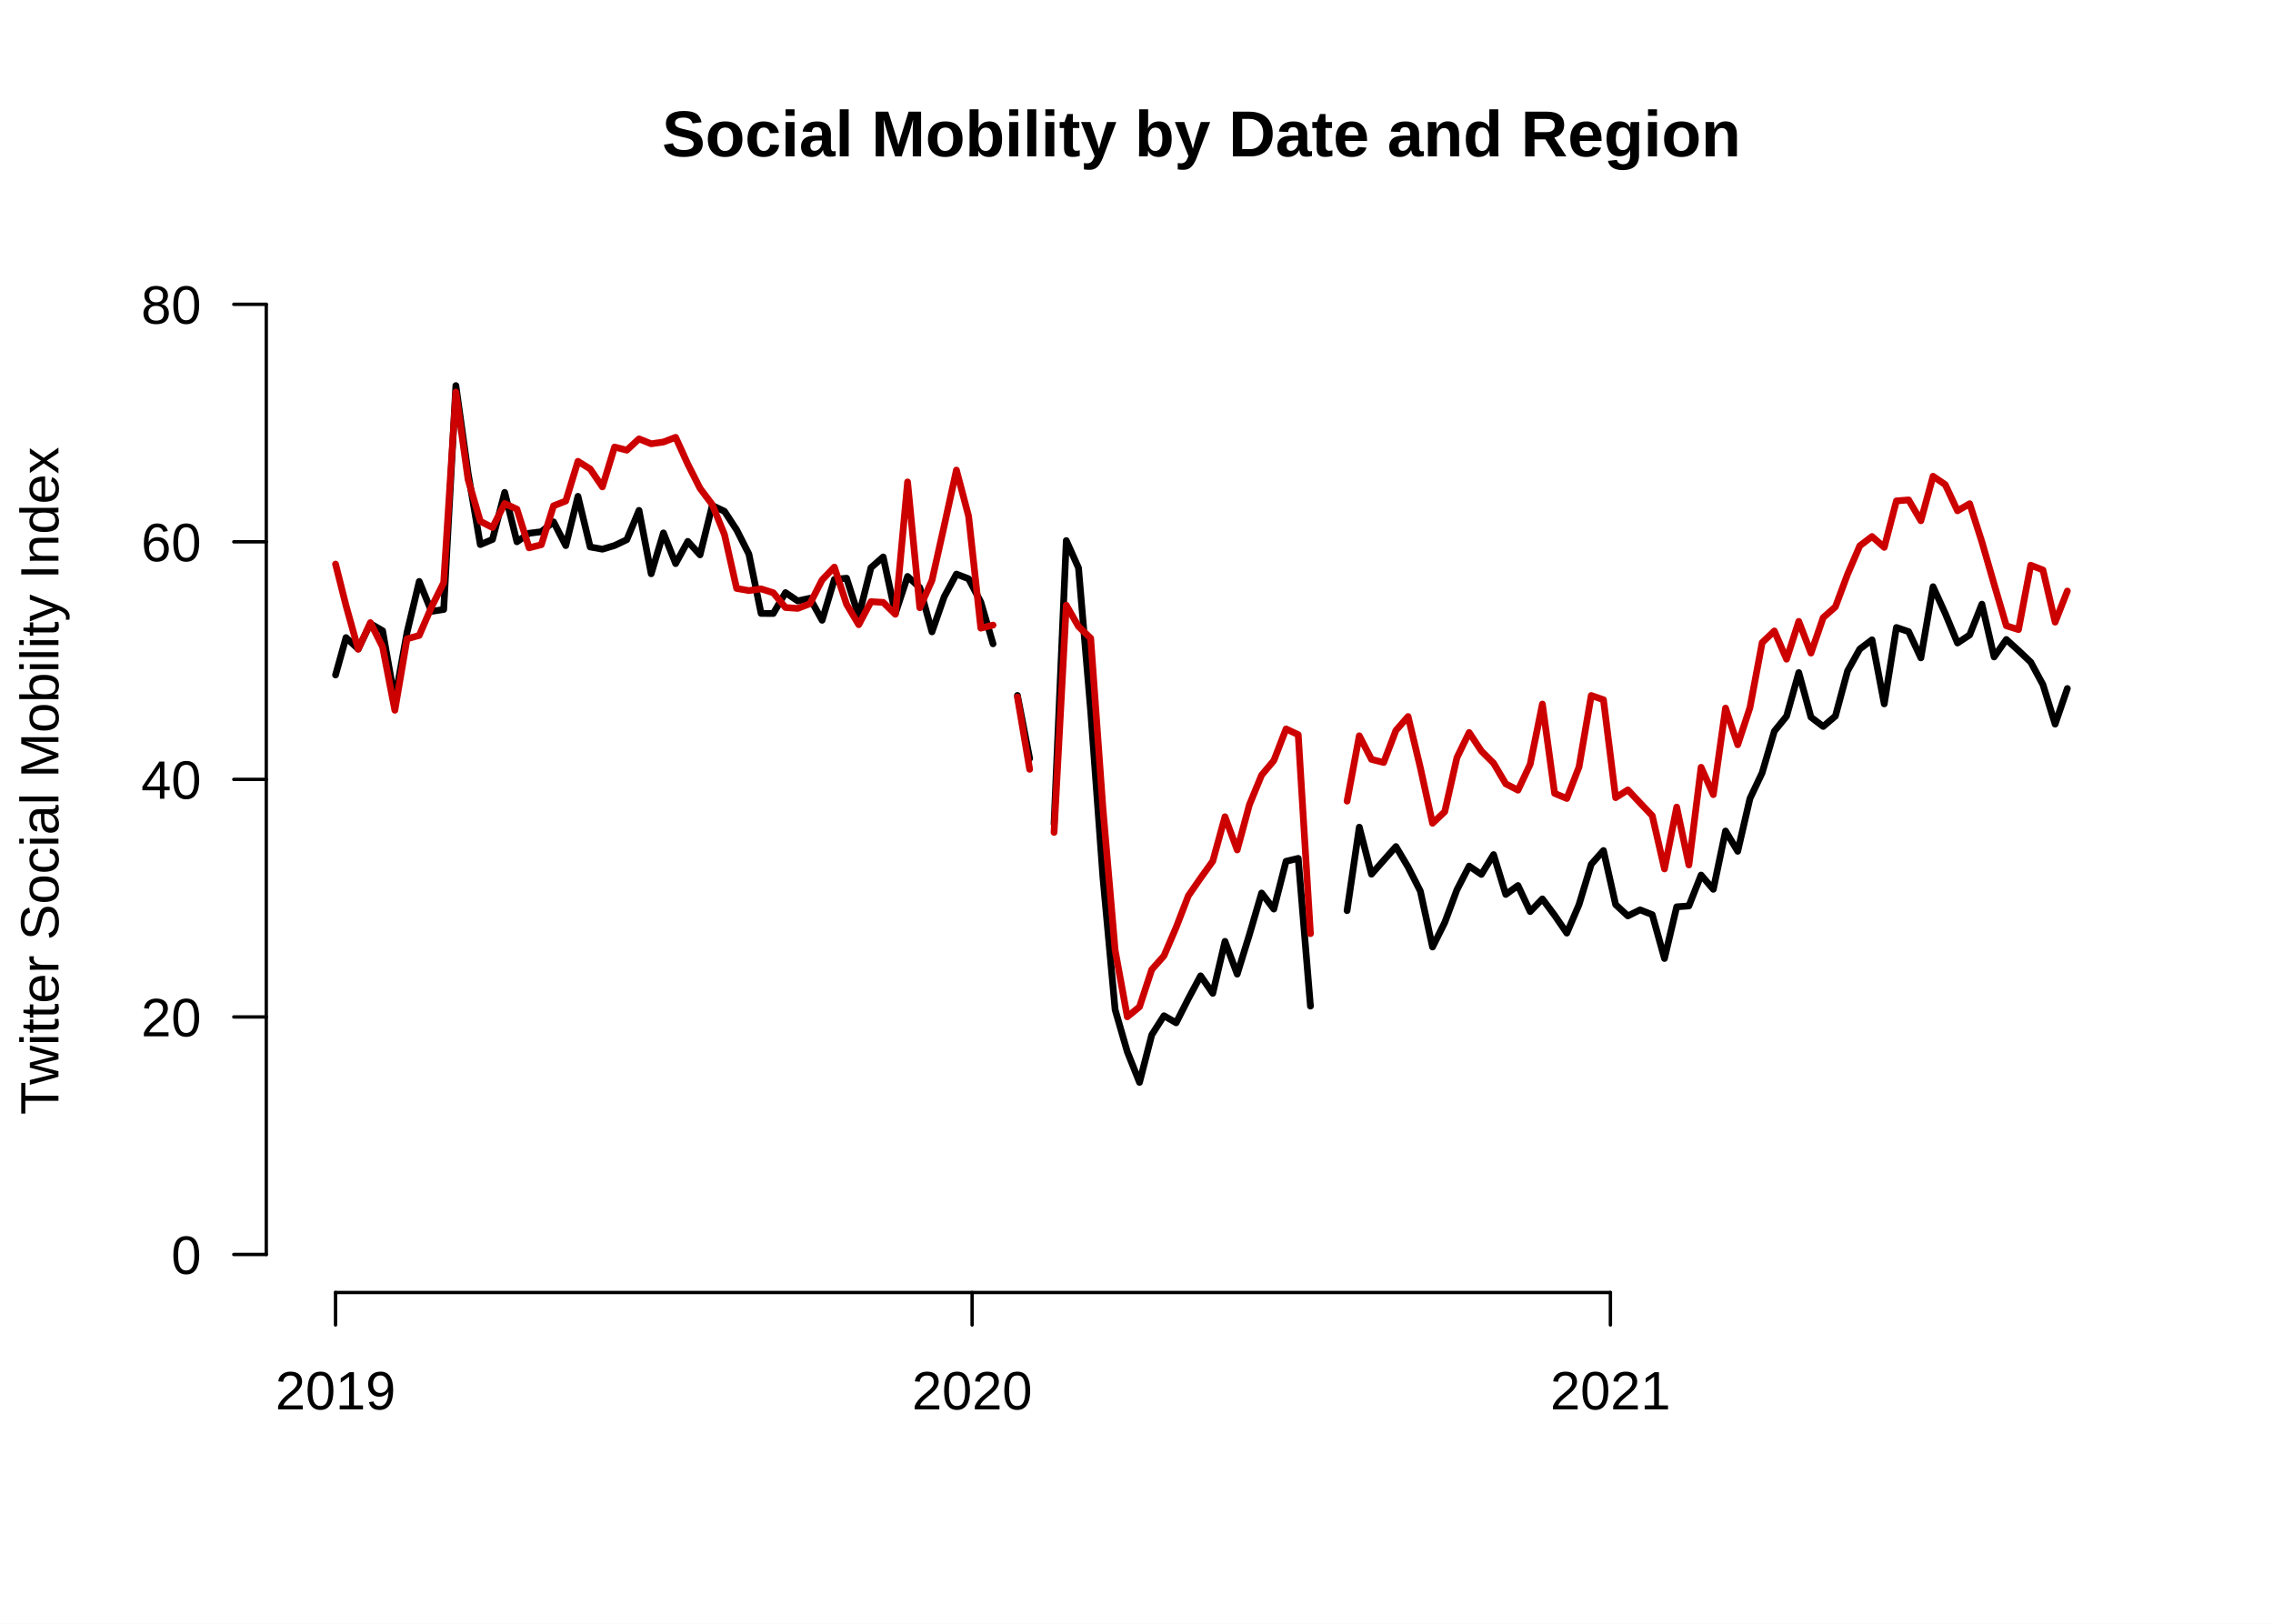
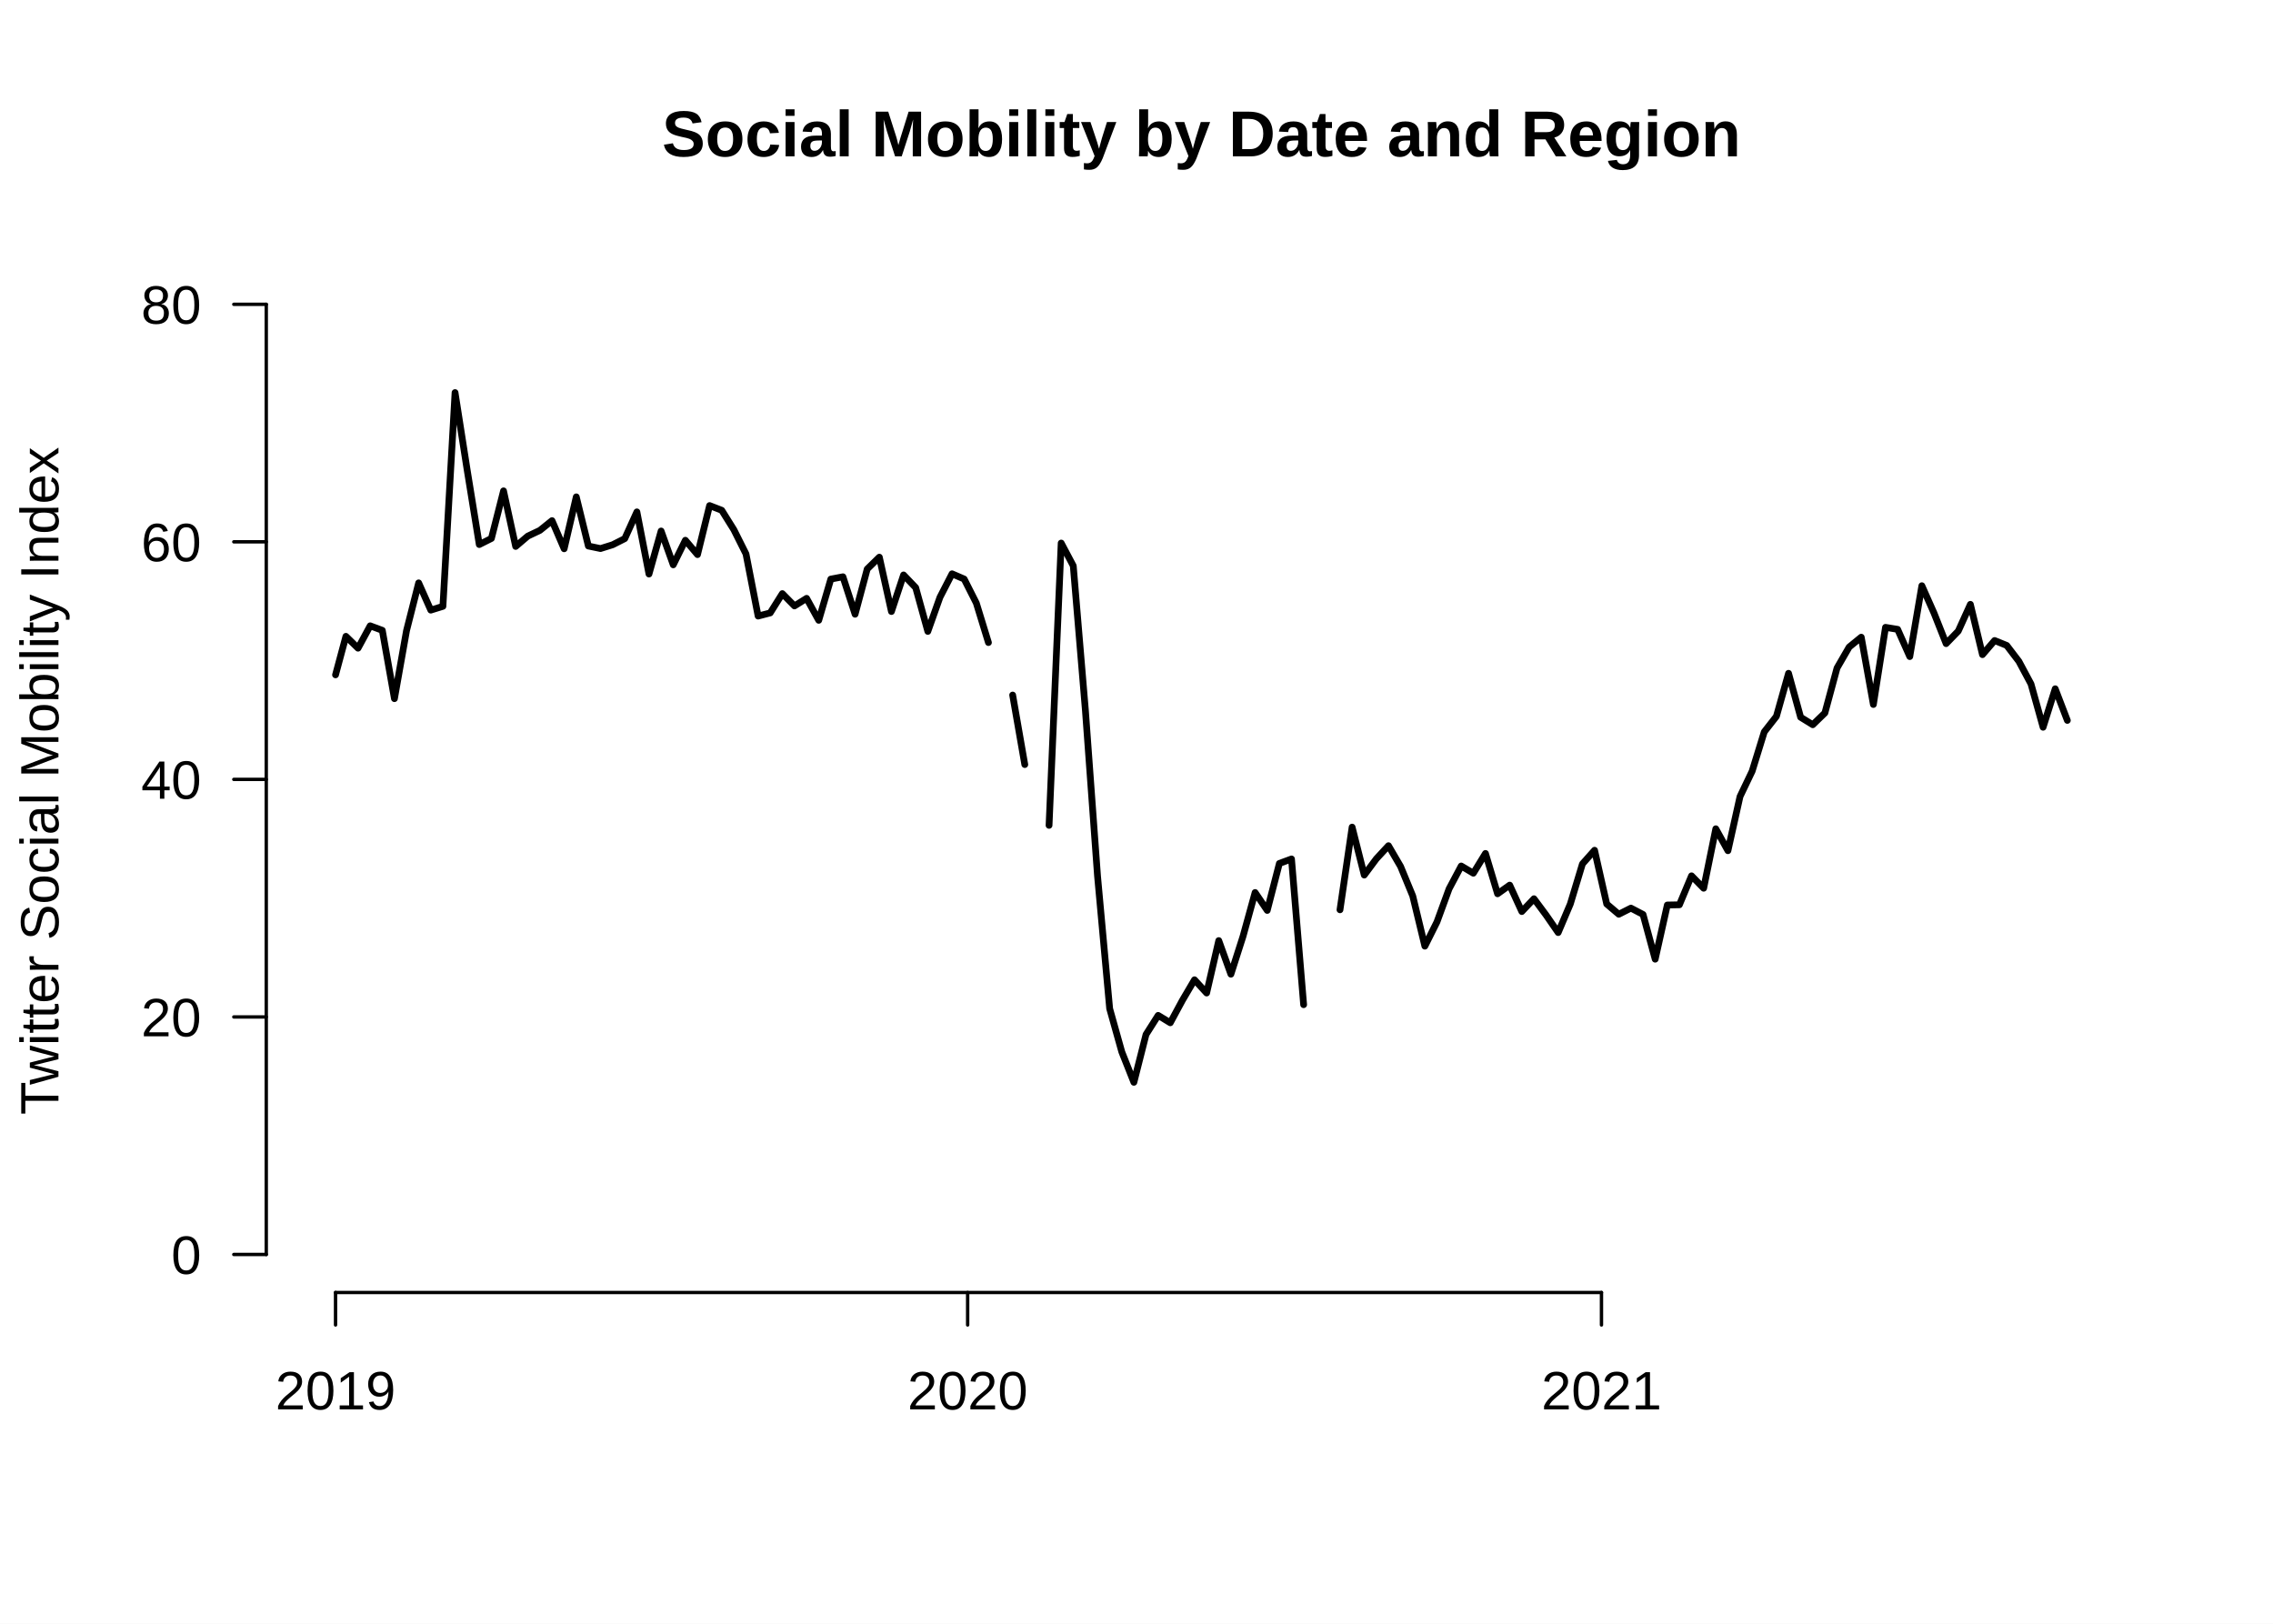
<svg xmlns="http://www.w3.org/2000/svg" viewBox="0 0 504.00 360.00">
  <defs>
    <style type="text/css">
    line, polyline, polygon, path, rect, circle {
      fill: none;
      stroke: #000000;
      stroke-linecap: round;
      stroke-linejoin: round;
      stroke-miterlimit: 10.00;
    }
  </style>
  </defs>
  <rect width="100%" height="100%" style="stroke: none; fill: #FFFFFF;" />
  <defs>
    <clipPath id="cpNTkuMDR8NDczLjc2fDI4Ni41Nnw1OS4wNA==">
      <rect x="59.04" y="59.04" width="414.72" height="227.52" />
    </clipPath>
  </defs>
-   <polyline points="74.40,149.65 76.72,141.36 79.43,143.87 82.13,138.27 84.84,139.85 87.55,155.22 90.25,140.22 92.96,128.91 95.67,135.55 98.38,135.13 101.08,85.49 103.79,104.89 106.50,120.74 109.20,119.60 111.91,109.17 114.62,120.12 117.32,118.23 120.03,117.89 122.74,115.70 125.45,120.97 128.15,110.04 130.86,121.27 133.57,121.76 136.27,120.95 138.98,119.66 141.69,113.16 144.39,127.21 147.10,118.15 149.81,124.96 152.51,120.03 155.22,123.02 157.93,112.08 160.64,113.36 163.34,117.48 166.05,122.84 168.76,136.00 171.46,136.02 174.17,131.39 176.88,133.23 179.58,132.64 182.29,137.52 185.00,128.47 187.71,128.19 190.41,136.60 193.12,125.86 195.83,123.48 198.53,136.00 201.24,127.80 203.95,130.27 206.65,140.09 209.36,132.31 212.07,127.28 214.77,128.32 217.48,133.49 220.19,142.74 " style="stroke-width: 1.50;" clip-path="url(#cpNTkuMDR8NDczLjc2fDI4Ni41Nnw1OS4wNA==)" />
-   <polyline points="225.60,154.19 228.31,168.17 " style="stroke-width: 1.50;" clip-path="url(#cpNTkuMDR8NDczLjc2fDI4Ni41Nnw1OS4wNA==)" />
-   <polyline points="233.72,182.68 236.43,119.85 239.14,125.91 241.84,157.63 244.55,194.45 247.26,223.86 249.96,233.19 252.67,239.98 255.38,229.44 258.09,225.20 260.79,226.77 263.50,221.42 266.21,216.35 268.91,220.24 271.62,208.71 274.33,215.98 277.03,207.24 279.74,197.99 282.45,201.55 285.16,190.96 287.86,190.31 290.57,223.07 " style="stroke-width: 1.50;" clip-path="url(#cpNTkuMDR8NDczLjc2fDI4Ni41Nnw1OS4wNA==)" />
-   <polyline points="298.69,201.90 301.40,183.39 304.10,193.82 306.81,190.75 309.52,187.69 312.22,192.23 314.93,197.55 317.64,209.96 320.35,204.53 323.05,197.28 325.76,192.02 328.47,193.87 331.17,189.47 333.88,198.31 336.59,196.33 339.29,202.10 342.00,199.30 344.71,202.93 347.42,206.88 350.12,200.56 352.83,191.62 355.54,188.57 358.24,200.56 360.95,203.07 363.66,201.72 366.36,202.79 369.07,212.51 371.78,201.05 374.48,200.86 377.19,194.01 379.90,197.17 382.61,184.24 385.31,188.74 388.02,177.05 390.73,171.33 393.43,162.12 396.14,158.79 398.85,149.12 401.55,159.01 404.26,161.07 406.97,158.76 409.67,148.75 412.38,143.89 415.09,141.85 417.80,156.06 420.50,139.12 423.21,140.04 425.92,145.86 428.62,130.08 431.33,136.02 434.04,142.56 436.74,140.78 439.45,133.95 442.16,145.65 444.87,141.78 447.57,144.23 450.28,146.80 452.99,151.80 455.69,160.55 458.40,152.65 " style="stroke-width: 1.50;" clip-path="url(#cpNTkuMDR8NDczLjc2fDI4Ni41Nnw1OS4wNA==)" />
+   <polyline points="74.40,149.62 76.70,141.08 79.39,143.71 82.08,138.75 84.77,139.75 87.46,154.90 90.14,139.82 92.83,129.23 95.52,135.27 98.21,134.43 100.90,87.04 103.58,104.16 106.27,120.73 108.96,119.38 111.65,108.83 114.34,121.15 117.02,118.87 119.71,117.59 122.40,115.43 125.09,121.67 127.78,110.16 130.46,121.06 133.15,121.62 135.84,120.78 138.53,119.42 141.22,113.49 143.90,127.27 146.59,117.73 149.28,125.23 151.97,119.78 154.66,122.96 157.34,112.09 160.03,113.13 162.72,117.44 165.41,122.81 168.10,136.59 170.78,135.89 173.47,131.61 176.16,134.34 178.85,132.66 181.54,137.53 184.22,128.39 186.91,127.88 189.60,136.18 192.29,126.16 194.98,123.53 197.66,135.58 200.35,127.47 203.04,130.28 205.73,139.99 208.42,132.42 211.10,127.22 213.79,128.38 216.48,133.70 219.17,142.46 " style="stroke-width: 1.50;" clip-path="url(#cpNTkuMDR8NDczLjc2fDI4Ni41Nnw1OS4wNA==)" />
+   <polyline points="224.54,154.10 227.23,169.51 " style="stroke-width: 1.50;" clip-path="url(#cpNTkuMDR8NDczLjc2fDI4Ni41Nnw1OS4wNA==)" />
+   <polyline points="232.61,182.99 235.30,120.40 237.98,125.45 240.67,157.48 243.36,194.22 246.05,223.62 248.74,233.21 251.42,239.96 254.11,229.36 256.80,225.12 259.49,226.76 262.18,221.78 264.86,217.23 267.55,220.16 270.24,208.54 272.93,215.99 275.62,207.59 278.30,197.88 280.99,201.85 283.68,191.43 286.37,190.44 289.06,222.75 " style="stroke-width: 1.50;" clip-path="url(#cpNTkuMDR8NDczLjc2fDI4Ni41Nnw1OS4wNA==)" />
+   <polyline points="297.12,201.71 299.81,183.38 302.50,194.01 305.18,190.41 307.87,187.50 310.56,192.11 313.25,198.64 315.94,209.77 318.62,204.41 321.31,197.06 324.00,192.00 326.69,193.60 329.38,189.22 332.06,198.16 334.75,196.24 337.44,202.10 340.13,199.26 342.82,202.88 345.50,206.76 348.19,200.43 350.88,191.53 353.57,188.51 356.26,200.42 358.94,202.70 361.63,201.34 364.32,202.75 367.01,212.66 369.70,200.65 372.38,200.60 375.07,194.18 377.76,196.93 380.45,183.75 383.14,188.61 385.82,176.60 388.51,170.98 391.20,162.26 393.89,158.82 396.58,149.28 399.26,159.02 401.95,160.68 404.64,158.07 407.33,148.11 410.02,143.46 412.70,141.27 415.39,156.19 418.08,139.09 420.77,139.53 423.46,145.57 426.14,129.86 428.83,135.91 431.52,142.70 434.21,139.92 436.90,133.99 439.58,145.14 442.27,142.01 444.96,143.10 447.65,146.62 450.34,151.64 453.02,161.24 455.71,152.71 458.40,159.72 " style="stroke-width: 1.50;" clip-path="url(#cpNTkuMDR8NDczLjc2fDI4Ni41Nnw1OS4wNA==)" />
  <defs>
    <clipPath id="cpMC4wMHw1MDQuMDB8MzYwLjAwfDAuMDA=">
      <rect x="0.00" y="0.00" width="504.00" height="360.00" />
    </clipPath>
  </defs>
-   <line x1="74.40" y1="286.56" x2="357.08" y2="286.56" style="stroke-width: 0.75;" clip-path="url(#cpMC4wMHw1MDQuMDB8MzYwLjAwfDAuMDA=)" />
+   <line x1="74.40" y1="286.56" x2="355.10" y2="286.56" style="stroke-width: 0.75;" clip-path="url(#cpMC4wMHw1MDQuMDB8MzYwLjAwfDAuMDA=)" />
  <line x1="74.40" y1="286.56" x2="74.40" y2="293.76" style="stroke-width: 0.75;" clip-path="url(#cpMC4wMHw1MDQuMDB8MzYwLjAwfDAuMDA=)" />
-   <line x1="215.55" y1="286.56" x2="215.55" y2="293.76" style="stroke-width: 0.75;" clip-path="url(#cpMC4wMHw1MDQuMDB8MzYwLjAwfDAuMDA=)" />
-   <line x1="357.08" y1="286.56" x2="357.08" y2="293.76" style="stroke-width: 0.75;" clip-path="url(#cpMC4wMHw1MDQuMDB8MzYwLjAwfDAuMDA=)" />
+   <line x1="214.56" y1="286.56" x2="214.56" y2="293.76" style="stroke-width: 0.75;" clip-path="url(#cpMC4wMHw1MDQuMDB8MzYwLjAwfDAuMDA=)" />
+   <line x1="355.10" y1="286.56" x2="355.10" y2="293.76" style="stroke-width: 0.75;" clip-path="url(#cpMC4wMHw1MDQuMDB8MzYwLjAwfDAuMDA=)" />
  <g clip-path="url(#cpMC4wMHw1MDQuMDB8MzYwLjAwfDAuMDA=)">
    <text x="61.05" y="312.48" style="font-size: 12.00px; font-family: Arial;" textLength="26.70px" lengthAdjust="spacingAndGlyphs">2019</text>
  </g>
  <g clip-path="url(#cpMC4wMHw1MDQuMDB8MzYwLjAwfDAuMDA=)">
-     <text x="202.20" y="312.48" style="font-size: 12.00px; font-family: Arial;" textLength="26.70px" lengthAdjust="spacingAndGlyphs">2020</text>
+     <text x="201.21" y="312.48" style="font-size: 12.00px; font-family: Arial;" textLength="26.70px" lengthAdjust="spacingAndGlyphs">2020</text>
  </g>
  <g clip-path="url(#cpMC4wMHw1MDQuMDB8MzYwLjAwfDAuMDA=)">
-     <text x="343.74" y="312.48" style="font-size: 12.00px; font-family: Arial;" textLength="26.70px" lengthAdjust="spacingAndGlyphs">2021</text>
+     <text x="341.76" y="312.48" style="font-size: 12.00px; font-family: Arial;" textLength="26.70px" lengthAdjust="spacingAndGlyphs">2021</text>
  </g>
  <line x1="59.04" y1="278.13" x2="59.04" y2="67.47" style="stroke-width: 0.75;" clip-path="url(#cpMC4wMHw1MDQuMDB8MzYwLjAwfDAuMDA=)" />
  <line x1="59.04" y1="278.13" x2="51.84" y2="278.13" style="stroke-width: 0.75;" clip-path="url(#cpMC4wMHw1MDQuMDB8MzYwLjAwfDAuMDA=)" />
  <line x1="59.04" y1="225.47" x2="51.84" y2="225.47" style="stroke-width: 0.75;" clip-path="url(#cpMC4wMHw1MDQuMDB8MzYwLjAwfDAuMDA=)" />
  <line x1="59.04" y1="172.80" x2="51.84" y2="172.80" style="stroke-width: 0.75;" clip-path="url(#cpMC4wMHw1MDQuMDB8MzYwLjAwfDAuMDA=)" />
  <line x1="59.04" y1="120.13" x2="51.84" y2="120.13" style="stroke-width: 0.75;" clip-path="url(#cpMC4wMHw1MDQuMDB8MzYwLjAwfDAuMDA=)" />
  <line x1="59.04" y1="67.47" x2="51.84" y2="67.47" style="stroke-width: 0.75;" clip-path="url(#cpMC4wMHw1MDQuMDB8MzYwLjAwfDAuMDA=)" />
  <g clip-path="url(#cpMC4wMHw1MDQuMDB8MzYwLjAwfDAuMDA=)">
    <text x="37.97" y="282.43" style="font-size: 12.00px; font-family: Arial;" textLength="6.67px" lengthAdjust="spacingAndGlyphs">0</text>
  </g>
  <g clip-path="url(#cpMC4wMHw1MDQuMDB8MzYwLjAwfDAuMDA=)">
    <text x="31.29" y="229.76" style="font-size: 12.00px; font-family: Arial;" textLength="13.35px" lengthAdjust="spacingAndGlyphs">20</text>
  </g>
  <g clip-path="url(#cpMC4wMHw1MDQuMDB8MzYwLjAwfDAuMDA=)">
    <text x="31.29" y="177.09" style="font-size: 12.00px; font-family: Arial;" textLength="13.35px" lengthAdjust="spacingAndGlyphs">40</text>
  </g>
  <g clip-path="url(#cpMC4wMHw1MDQuMDB8MzYwLjAwfDAuMDA=)">
    <text x="31.29" y="124.43" style="font-size: 12.00px; font-family: Arial;" textLength="13.35px" lengthAdjust="spacingAndGlyphs">60</text>
  </g>
  <g clip-path="url(#cpMC4wMHw1MDQuMDB8MzYwLjAwfDAuMDA=)">
    <text x="31.29" y="71.76" style="font-size: 12.00px; font-family: Arial;" textLength="13.35px" lengthAdjust="spacingAndGlyphs">80</text>
  </g>
  <g clip-path="url(#cpMC4wMHw1MDQuMDB8MzYwLjAwfDAuMDA=)">
    <text x="146.78" y="34.67" style="font-size: 14.40px; font-weight: bold; font-family: Arial;" textLength="239.23px" lengthAdjust="spacingAndGlyphs">Social Mobility by Date and Region</text>
  </g>
  <g clip-path="url(#cpMC4wMHw1MDQuMDB8MzYwLjAwfDAuMDA=)">
    <text transform="translate(12.96,247.16) rotate(-90)" style="font-size: 12.00px; font-family: Arial;" textLength="148.72px" lengthAdjust="spacingAndGlyphs">Twitter Social Mobility Index</text>
  </g>
-   <defs>
-     <clipPath id="cpNTkuMDR8NDczLjc2fDI4Ni41Nnw1OS4wNA==">
-       <rect x="59.04" y="59.04" width="414.72" height="227.52" />
-     </clipPath>
-   </defs>
-   <polyline points="74.40,125.06 76.72,134.25 79.43,143.95 82.13,138.04 84.84,143.44 87.55,157.47 90.25,141.64 92.96,140.88 95.67,134.61 98.38,129.18 101.08,86.92 103.79,106.33 106.50,115.57 109.20,116.96 111.91,111.64 114.62,112.89 117.32,121.46 120.03,120.77 122.74,112.14 125.45,111.08 128.15,102.28 130.86,103.97 133.57,107.95 136.27,99.11 138.98,99.81 141.69,97.30 144.39,98.39 147.10,98.00 149.81,96.96 152.51,102.90 155.22,108.27 157.93,111.87 160.64,118.51 163.34,130.46 166.05,130.94 168.76,130.56 171.46,131.42 174.17,134.69 176.88,134.89 179.58,133.86 182.29,128.57 185.00,125.73 187.71,133.97 190.41,138.50 193.12,133.40 195.83,133.55 198.53,136.19 201.24,106.85 203.95,134.74 206.65,128.67 209.36,116.57 212.07,104.22 214.77,114.44 217.48,139.27 220.19,138.59 " style="stroke-width: 1.50; stroke: #CD0000;" clip-path="url(#cpNTkuMDR8NDczLjc2fDI4Ni41Nnw1OS4wNA==)" />
-   <polyline points="225.60,154.54 228.31,170.56 " style="stroke-width: 1.50; stroke: #CD0000;" clip-path="url(#cpNTkuMDR8NDczLjc2fDI4Ni41Nnw1OS4wNA==)" />
-   <polyline points="233.72,184.55 236.43,134.18 239.14,138.90 241.84,141.50 244.55,179.15 247.26,210.65 249.96,225.44 252.67,223.22 255.38,214.97 258.09,211.91 260.79,205.61 263.50,198.60 266.21,194.68 268.91,190.93 271.62,181.08 274.33,188.44 277.03,178.43 279.74,171.85 282.45,168.63 285.16,161.61 287.86,162.88 290.57,207.00 " style="stroke-width: 1.50; stroke: #CD0000;" clip-path="url(#cpNTkuMDR8NDczLjc2fDI4Ni41Nnw1OS4wNA==)" />
-   <polyline points="298.69,177.62 301.40,163.13 304.10,168.36 306.81,169.05 309.52,161.95 312.22,158.86 314.93,170.17 317.64,182.53 320.35,179.96 323.05,167.97 325.76,162.40 328.47,166.51 331.17,169.19 333.88,173.78 336.59,175.19 339.29,169.45 342.00,156.10 344.71,175.90 347.42,177.03 350.12,170.05 352.83,154.20 355.54,155.14 358.24,176.85 360.95,175.13 363.66,178.02 366.36,180.85 369.07,192.65 371.78,178.94 374.48,191.77 377.19,170.12 379.90,176.18 382.61,156.99 385.31,165.12 388.02,156.89 390.73,142.48 393.43,139.89 396.14,146.15 398.85,137.77 401.55,144.80 404.26,136.94 406.97,134.54 409.67,127.31 412.38,121.01 415.09,118.95 417.80,121.36 420.50,111.05 423.21,110.84 425.92,115.46 428.62,105.59 431.33,107.45 434.04,113.25 436.74,111.68 439.45,120.13 442.16,129.52 444.87,138.74 447.57,139.59 450.28,125.31 452.99,126.38 455.69,137.94 458.40,131.04 " style="stroke-width: 1.50; stroke: #CD0000;" clip-path="url(#cpNTkuMDR8NDczLjc2fDI4Ni41Nnw1OS4wNA==)" />
</svg>
